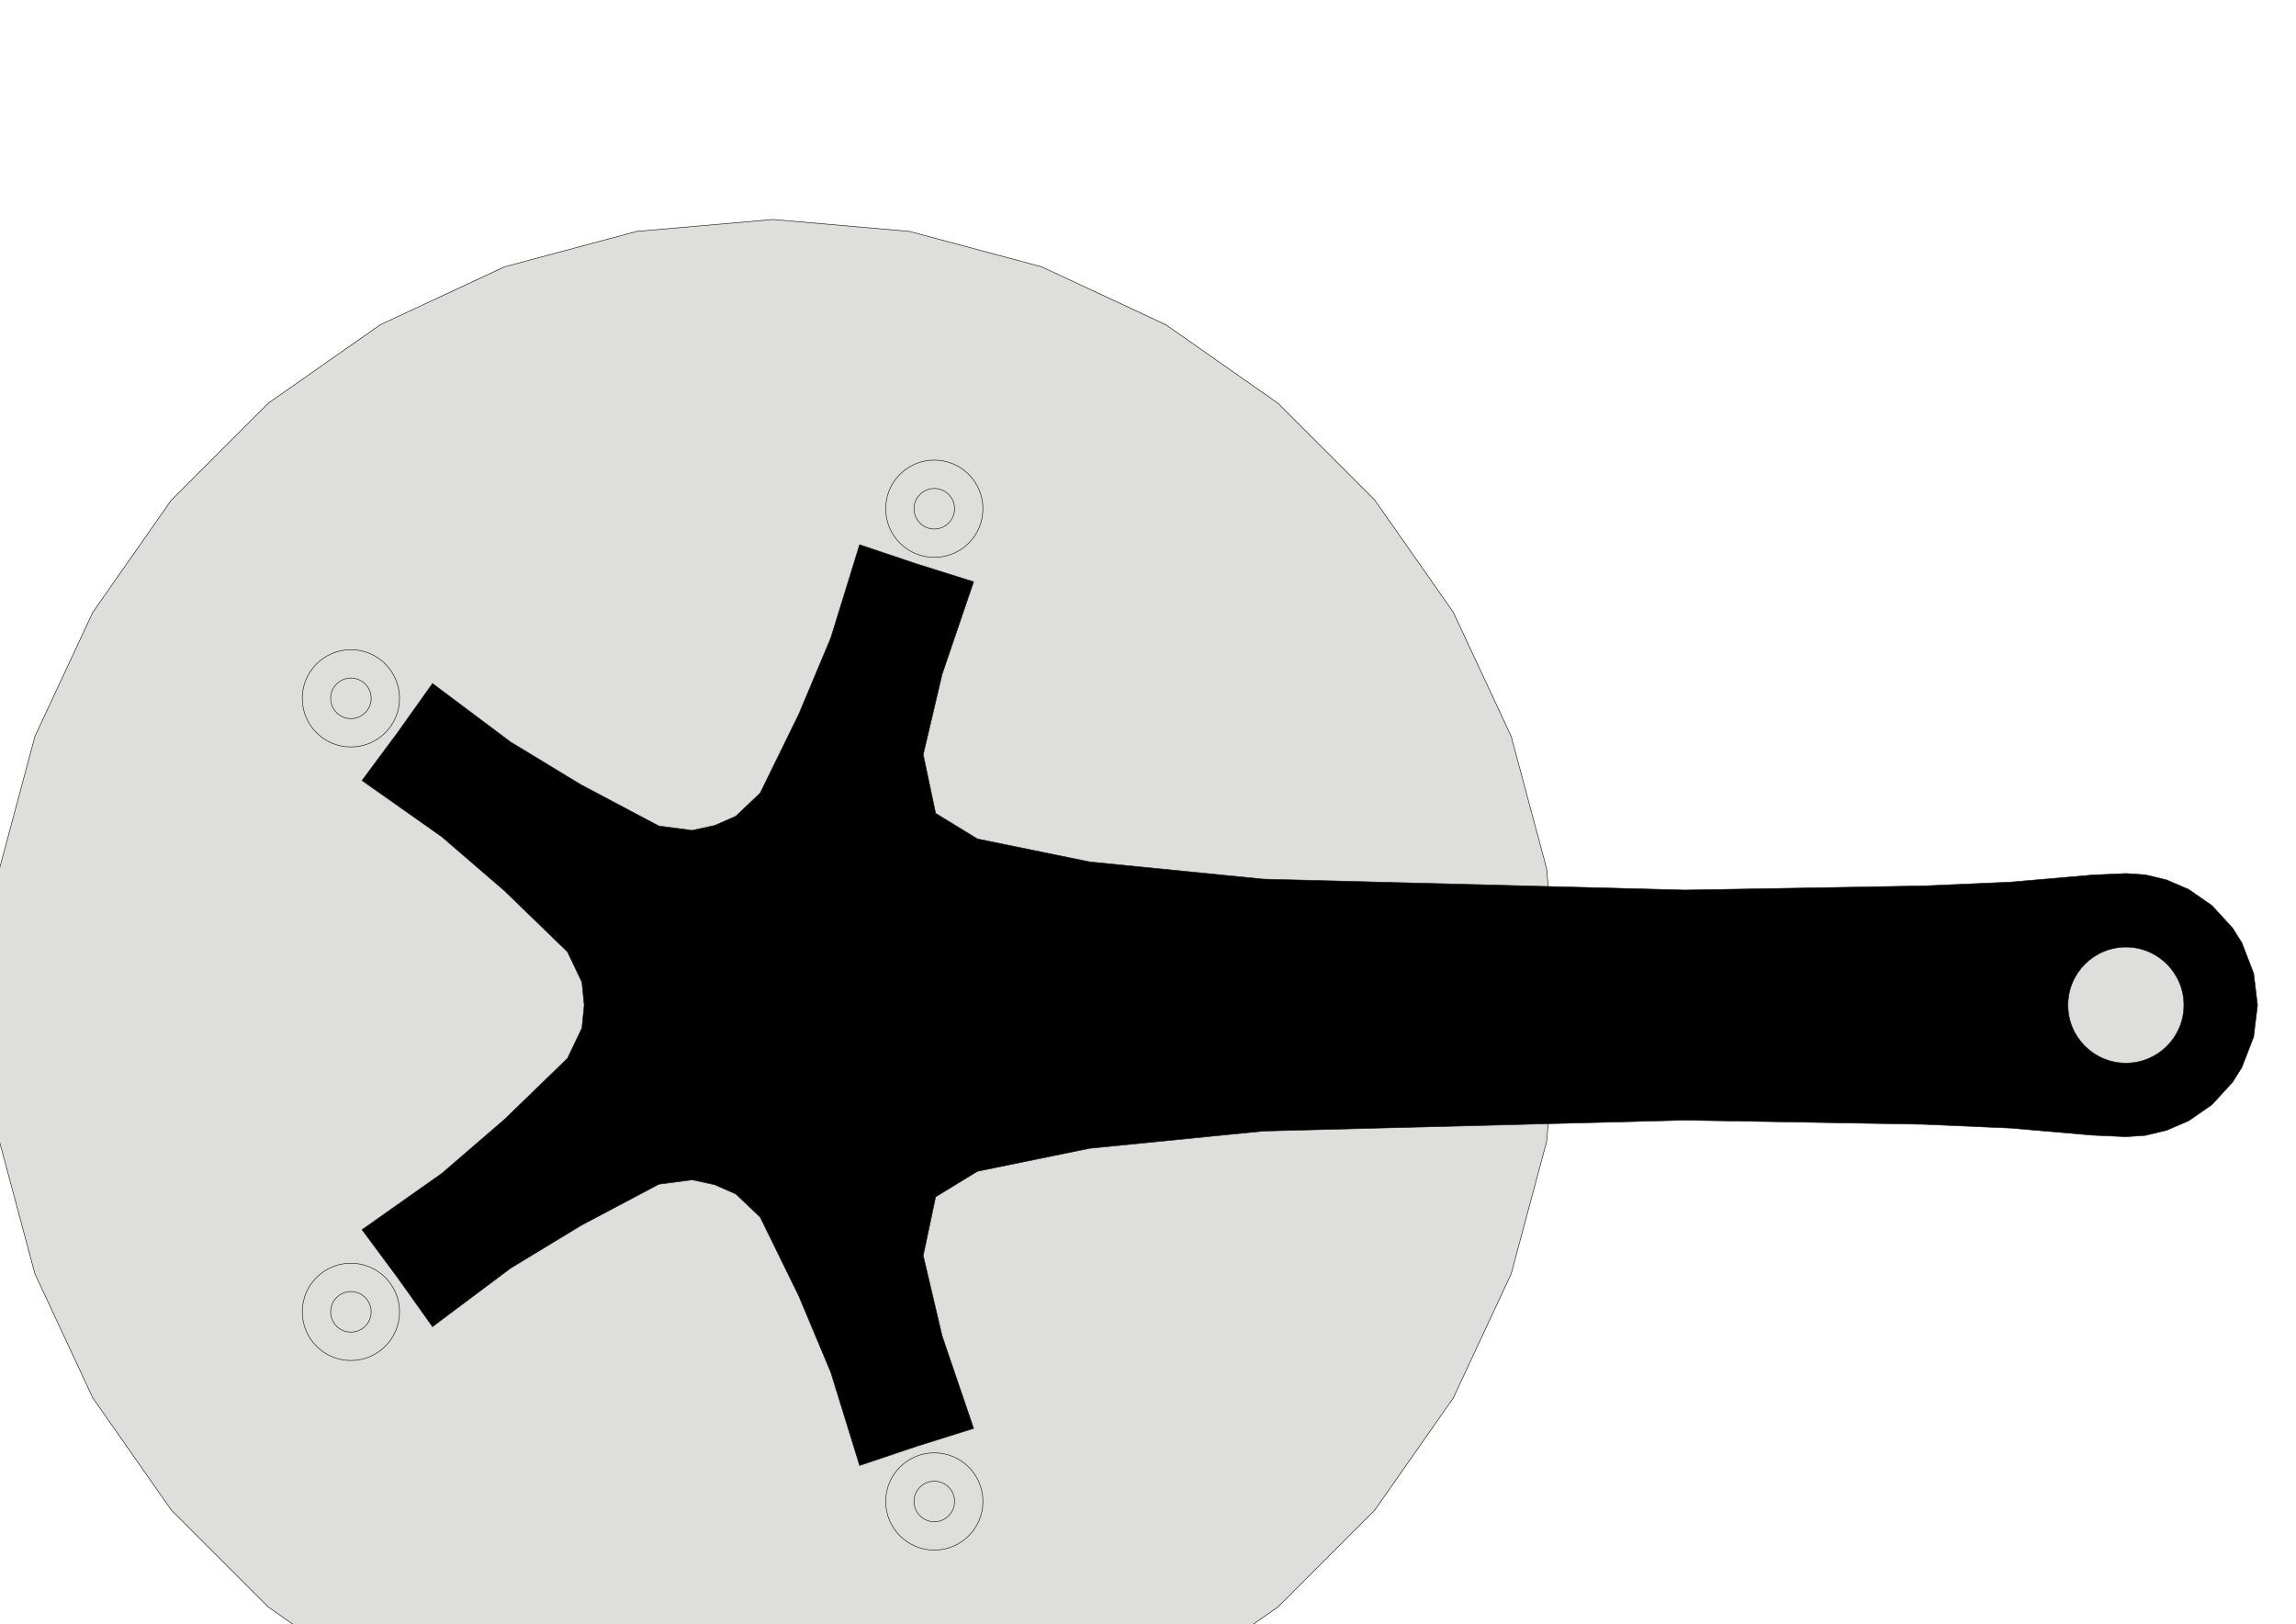
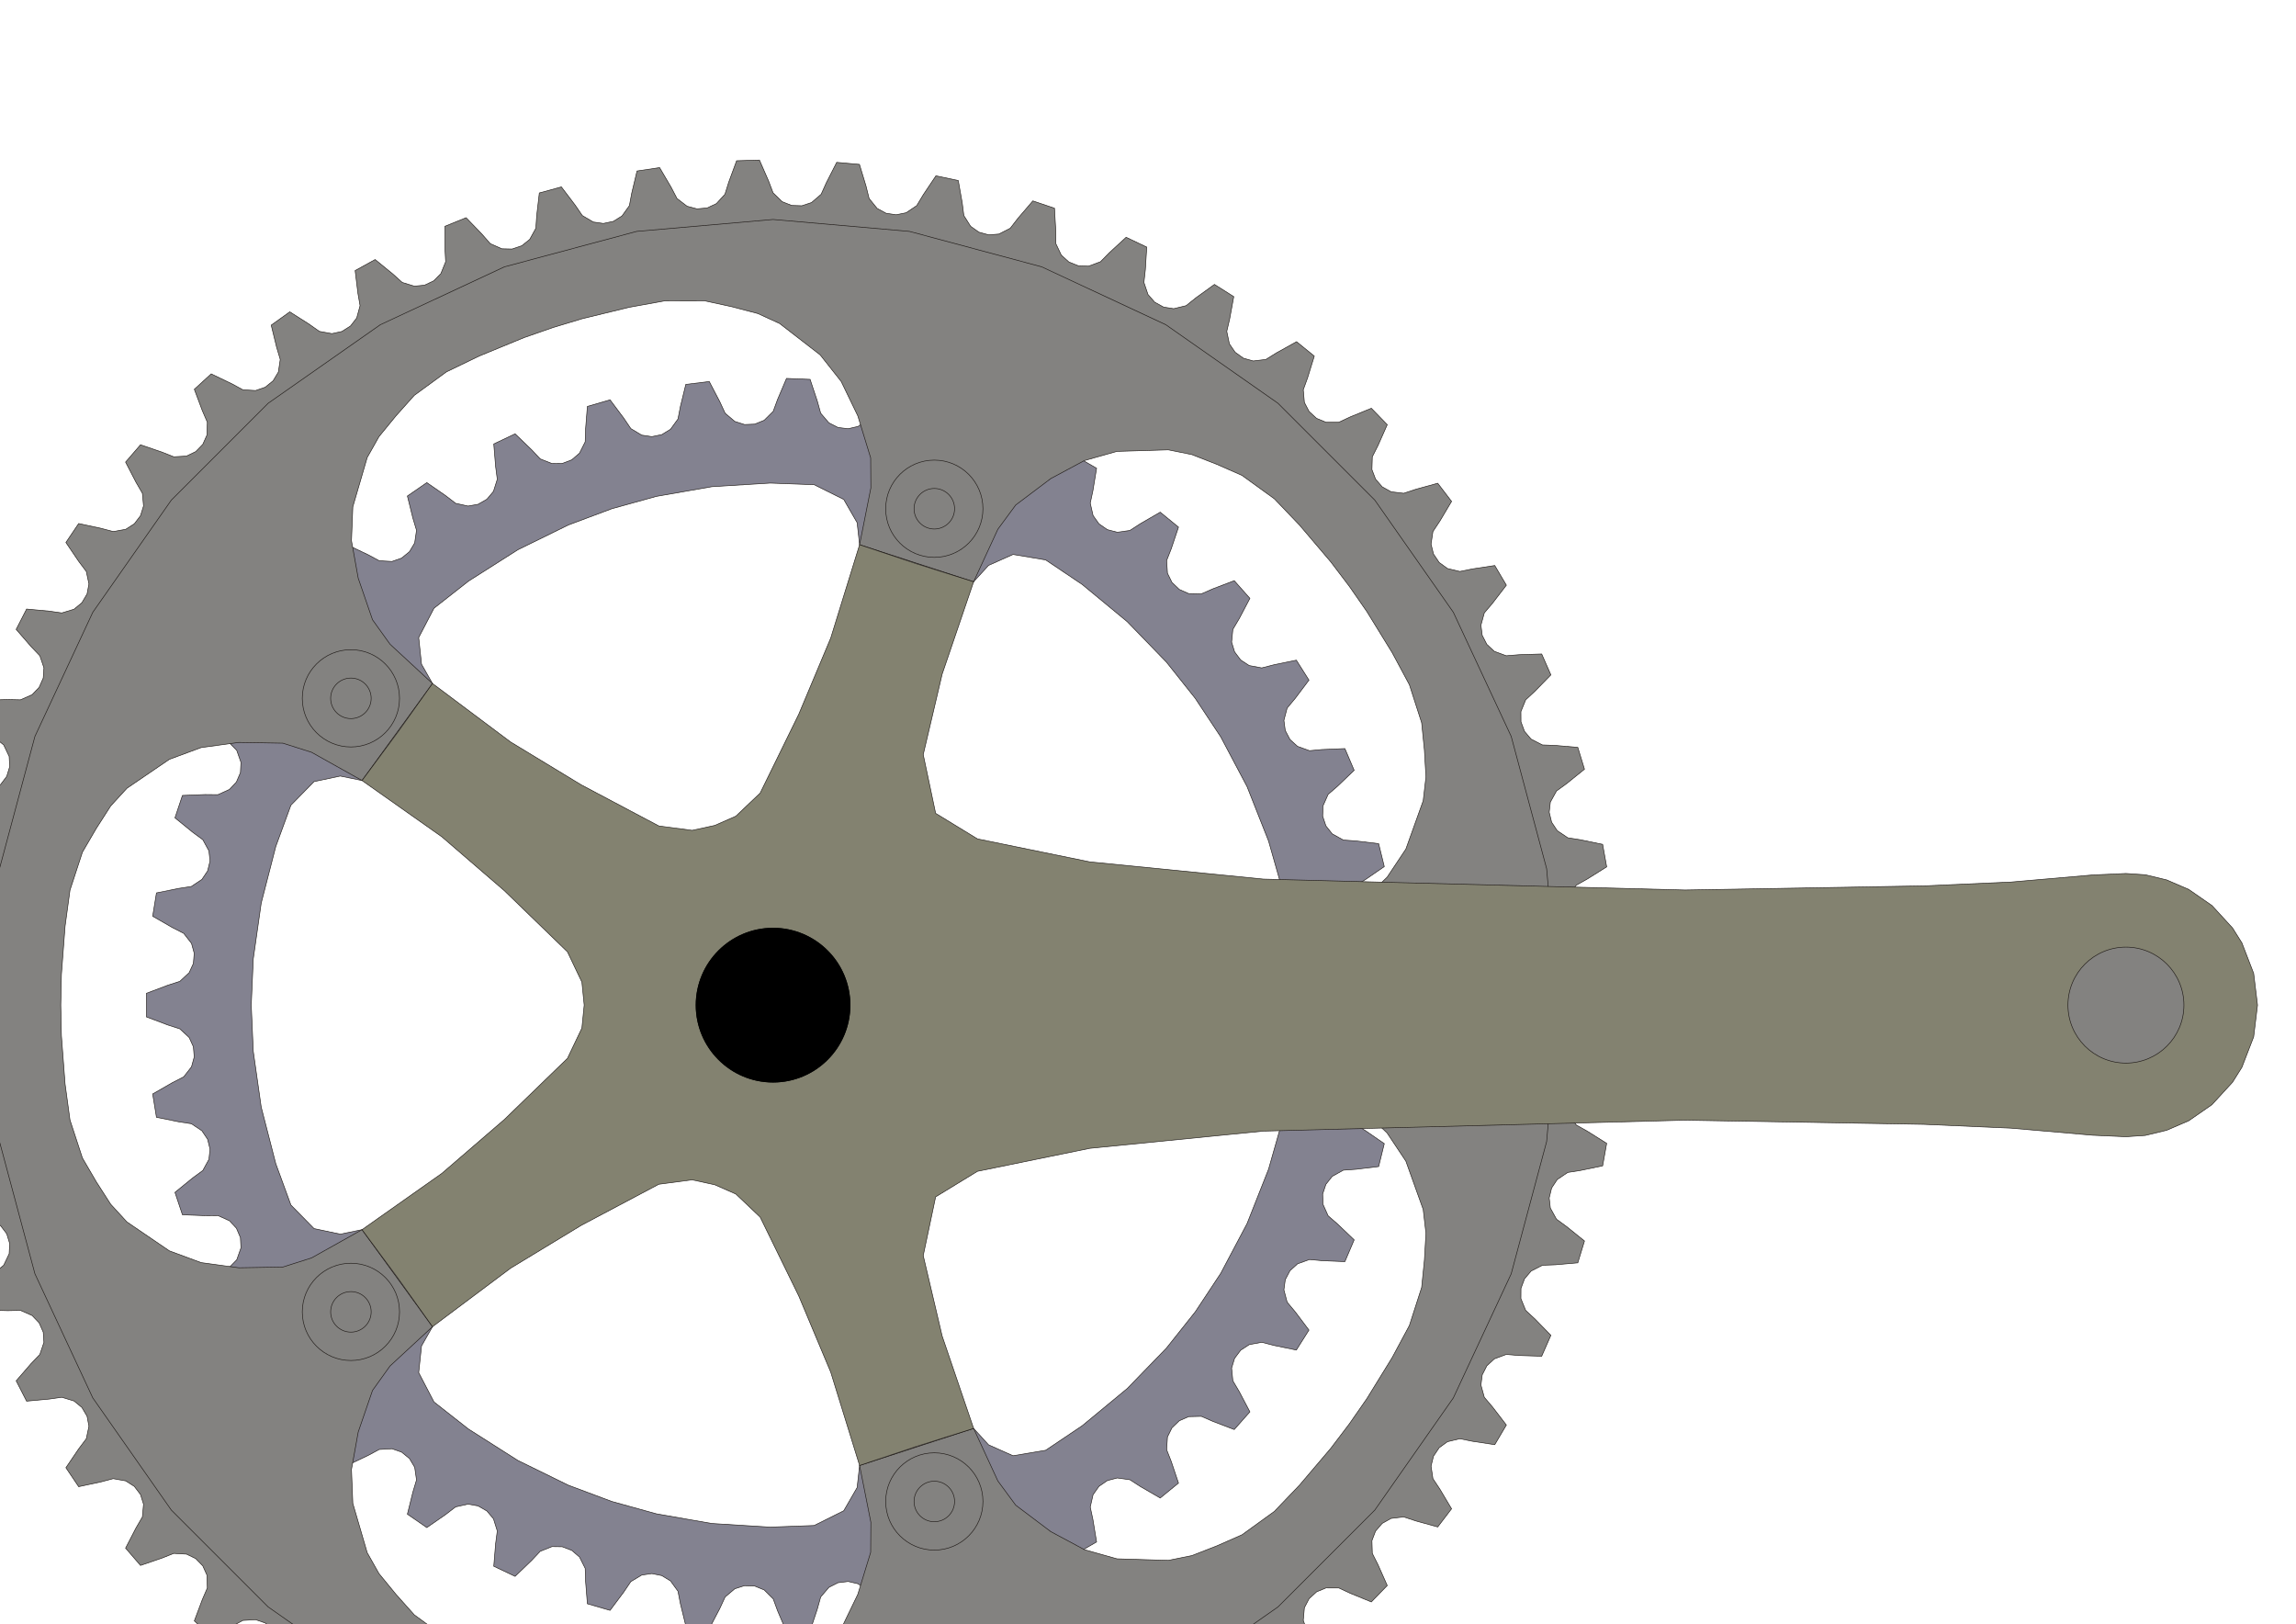
<svg xmlns="http://www.w3.org/2000/svg" xml:space="preserve" width="297mm" height="210mm" style="shape-rendering:geometricPrecision; text-rendering:geometricPrecision; image-rendering:optimizeQuality; fill-rule:evenodd; clip-rule:evenodd" viewBox="0 0 297 210">
  <defs>
    <style type="text/css">
   
    .str0 {stroke:#1F1A17;stroke-width:0.076}
-     .fil1 {fill:none}
-     .fil0 {fill:#838281}
-     .fil2 {fill:#DEDEDD}
+     .fil0 {fill:none}
+     .fil1 {fill:#838290}
+     .fil2 {fill:#838280}
+     .fil3 {fill:#838270}
   
  </style>
  </defs>
  <g id="Ebene_x0020_1">
-     <polygon class="fil0 str0" points="153.656,129.523 160.089,122.239 162.703,121.054 165.024,118.48 165.654,114.248 164.097,108.778 161.317,101.743 157.909,95.305 154.608,90.318 150.886,85.638 145.816,80.407 139.984,75.59 135.263,72.418 131.044,71.71 127.879,73.122 125.944,75.242 111.193,70.449 110.874,67.597 109.143,64.594 105.314,62.687 99.63,62.478 92.08,62.947 84.904,64.199 79.141,65.797 73.54,67.891 66.999,71.097 60.614,75.155 56.14,78.665 54.162,82.459 54.527,85.905 55.945,88.401 46.829,100.948 44.017,100.37 40.627,101.089 37.63,104.141 35.674,109.482 33.788,116.808 32.761,124.019 32.5,129.994 32.761,135.968 33.788,143.18 35.674,150.505 37.63,155.846 40.627,158.899 44.017,159.617 46.829,159.039 55.945,171.587 54.527,174.082 54.162,177.528 56.139,181.322 60.614,184.833 66.999,188.89 73.54,192.096 79.141,194.19 84.904,195.788 92.08,197.04 99.63,197.509 105.314,197.3 109.143,195.393 110.874,192.391 111.194,189.538 125.944,184.745 127.879,186.866 131.044,188.277 135.263,187.569 139.984,184.398 145.816,179.58 150.886,174.349 154.609,169.669 157.909,164.682 161.317,158.244 164.097,151.209 165.654,145.739 165.024,141.507 162.703,138.934 160.089,137.748 153.656,130.464 175.173,130.654 175.624,131.894 176.735,133.106 178.255,133.736 180.915,134.994 180.669,138.038 177.842,138.853 176.241,139.23 174.949,140.249 174.305,141.401 174.093,142.703 174.34,144 175.242,145.375 176.641,146.24 179.065,147.909 178.334,150.874 175.413,151.225 173.772,151.341 172.334,152.139 171.513,153.172 171.095,154.424 171.13,155.744 171.8,157.246 173.043,158.324 175.167,160.359 173.97,163.169 171.03,163.047 169.392,162.898 167.845,163.455 166.869,164.344 166.255,165.512 166.079,166.82 166.499,168.41 167.552,169.674 169.323,172.024 167.69,174.605 164.809,174.013 163.215,173.603 161.598,173.905 160.493,174.625 159.7,175.68 159.315,176.943 159.475,178.58 160.312,179.996 161.683,182.6 159.658,184.886 156.908,183.839 155.401,183.179 153.757,183.218 152.55,183.751 151.598,184.665 151.016,185.85 150.911,187.492 151.51,189.024 152.446,191.813 150.08,193.745 147.534,192.27 146.152,191.377 144.523,191.152 143.246,191.485 142.16,192.234 141.396,193.31 141.029,194.914 141.374,196.522 141.85,199.426 139.205,200.953 136.928,199.089 135.708,197.986 134.136,197.502 132.822,197.625 131.63,198.191 130.703,199.13 130.084,200.654 130.166,202.297 130.17,205.24 127.315,206.323 125.366,204.118 124.339,202.833 122.865,202.103 121.548,202.015 120.281,202.382 119.215,203.16 118.359,204.565 118.177,206.2 117.709,209.105 114.717,209.716 113.148,207.227 112.34,205.794 111.002,204.837 109.716,204.539 108.406,204.697 107.229,205.295 106.159,206.545 105.718,208.129 104.79,210.921 101.738,211.044 100.588,208.336 100.02,206.792 98.853,205.633 97.632,205.132 96.314,205.079 95.056,205.48 93.8,206.541 93.11,208.034 91.746,210.641 88.714,210.273 88.014,207.416 87.701,205.801 86.735,204.469 85.61,203.779 84.317,203.515 83.012,203.709 81.601,204.555 80.68,205.918 78.916,208.273 75.982,207.423 75.749,204.49 75.7,202.846 74.96,201.377 73.96,200.515 72.727,200.047 71.407,200.029 69.879,200.638 68.751,201.836 66.632,203.877 63.873,202.568 64.114,199.636 64.328,198.005 63.834,196.436 62.985,195.425 61.842,194.765 60.543,194.536 58.937,194.892 57.632,195.893 55.212,197.568 52.699,195.833 53.407,192.977 53.88,191.402 53.644,189.774 52.969,188.64 51.946,187.805 50.7,187.371 49.058,187.464 47.609,188.243 44.953,189.508 42.75,187.393 43.907,184.687 44.627,183.208 44.655,181.564 44.17,180.336 43.295,179.348 42.135,178.719 40.499,178.548 38.944,179.085 36.119,179.908 34.284,177.466 35.86,174.981 36.808,173.637 37.099,172.018 36.818,170.728 36.112,169.613 35.068,168.806 33.48,168.375 31.86,168.655 28.939,169.014 27.52,166.309 29.474,164.11 30.625,162.935 31.172,161.384 31.102,160.066 30.584,158.852 29.683,157.888 28.185,157.208 26.54,157.224 23.6,157.11 22.633,154.213 24.915,152.355 26.24,151.38 27.028,149.936 27.17,148.624 26.854,147.343 26.119,146.247 24.75,145.335 23.123,145.088 20.24,144.503 19.75,141.488 22.3,140.021 23.764,139.271 24.774,137.973 25.124,136.7 25.018,135.385 24.468,134.185 23.263,133.065 21.698,132.56 18.945,131.521 18.945,128.467 21.698,127.427 23.263,126.922 24.468,125.802 25.018,124.603 25.124,123.287 24.774,122.015 23.764,120.716 22.3,119.967 19.75,118.499 20.24,115.484 23.123,114.9 24.75,114.652 26.119,113.74 26.854,112.644 27.17,111.363 27.028,110.051 26.24,108.607 24.915,107.632 22.633,105.775 23.6,102.878 26.54,102.763 28.185,102.78 29.683,102.1 30.584,101.136 31.102,99.921 31.172,98.604 30.625,97.052 29.474,95.877 27.52,93.678 28.939,90.973 31.86,91.332 33.48,91.612 35.068,91.181 36.112,90.374 36.818,89.259 37.099,87.969 36.808,86.35 35.86,85.006 34.284,82.522 36.119,80.08 38.944,80.902 40.499,81.439 42.135,81.268 43.295,80.639 44.17,79.651 44.655,78.424 44.627,76.779 43.907,75.3 42.75,72.595 44.953,70.479 47.609,71.744 49.058,72.523 50.7,72.617 51.946,72.182 52.969,71.347 53.644,70.213 53.88,68.585 53.407,67.01 52.699,64.154 55.212,62.419 57.632,64.094 58.937,65.095 60.543,65.451 61.842,65.222 62.985,64.562 63.834,63.551 64.328,61.983 64.114,60.352 63.873,57.419 66.632,56.11 68.751,58.151 69.879,59.349 71.407,59.958 72.727,59.94 73.96,59.472 74.96,58.61 75.7,57.141 75.749,55.497 75.982,52.564 78.916,51.714 80.68,54.069 81.601,55.432 83.012,56.278 84.317,56.472 85.61,56.208 86.735,55.518 87.701,54.187 88.014,52.572 88.714,49.714 91.746,49.346 93.11,51.953 93.8,53.446 95.056,54.508 96.314,54.909 97.632,54.855 98.853,54.355 100.02,53.195 100.588,51.651 101.738,48.943 104.79,49.066 105.718,51.858 106.159,53.443 107.229,54.692 108.406,55.29 109.716,55.449 111.002,55.15 112.34,54.193 113.148,52.76 114.717,50.272 117.709,50.882 118.177,53.787 118.359,55.422 119.215,56.827 120.281,57.605 121.548,57.973 122.865,57.884 124.339,57.154 125.366,55.87 127.315,53.665 130.17,54.748 130.166,57.69 130.084,59.333 130.703,60.857 131.63,61.796 132.822,62.362 134.136,62.486 135.708,62.002 136.928,60.898 139.205,59.035 141.85,60.562 141.374,63.465 141.029,65.073 141.396,66.677 142.16,67.753 143.246,68.503 144.523,68.836 146.152,68.61 147.534,67.717 150.08,66.242 152.446,68.174 151.51,70.964 150.911,72.496 151.016,74.137 151.598,75.322 152.55,76.236 153.757,76.77 155.401,76.808 156.908,76.148 159.658,75.101 161.683,77.388 160.312,79.991 159.475,81.407 159.315,83.044 159.7,84.307 160.493,85.362 161.598,86.082 163.215,86.384 164.809,85.974 167.69,85.382 169.323,87.963 167.552,90.313 166.499,91.577 166.079,93.167 166.255,94.475 166.869,95.644 167.845,96.532 169.392,97.089 171.03,96.94 173.97,96.818 175.167,99.628 173.043,101.663 171.8,102.741 171.13,104.244 171.095,105.563 171.513,106.815 172.334,107.848 173.772,108.647 175.413,108.763 178.334,109.113 179.065,112.079 176.641,113.747 175.242,114.612 174.34,115.987 174.093,117.284 174.305,118.586 174.949,119.738 176.241,120.757 177.842,121.134 180.669,121.949 180.915,124.994 178.255,126.251 176.735,126.881 175.624,128.094 175.173,129.334 " />
-     <polygon class="fil1 str1" points="163.194,131.099 203.448,130.654 203.899,131.894 205.01,133.106 206.53,133.736 209.19,134.994 209.015,137.943 206.225,138.877 204.642,139.323 203.394,140.395 202.8,141.574 202.644,142.884 202.945,144.169 203.905,145.504 205.34,146.309 207.832,147.873 207.31,150.781 204.429,151.379 202.804,151.633 201.439,152.551 200.709,153.651 200.399,154.933 200.546,156.245 201.341,157.685 202.671,158.654 204.961,160.501 204.098,163.327 201.166,163.58 199.523,163.64 198.059,164.39 197.204,165.396 196.744,166.633 196.735,167.952 197.355,169.476 198.56,170.596 200.616,172.701 199.425,175.405 196.484,175.309 194.845,175.175 193.302,175.747 192.334,176.644 191.732,177.818 191.567,179.127 192.002,180.714 193.066,181.968 194.858,184.301 193.356,186.845 190.447,186.402 188.835,186.076 187.236,186.461 186.169,187.237 185.432,188.332 185.113,189.612 185.357,191.239 186.266,192.61 187.769,195.139 185.977,197.488 183.141,196.704 181.579,196.189 179.945,196.382 178.794,197.027 177.932,198.026 177.464,199.261 177.514,200.905 178.255,202.374 179.449,205.063 177.391,207.183 174.667,206.069 173.177,205.373 171.532,205.371 170.312,205.875 169.339,206.766 168.728,207.936 168.584,209.575 169.145,211.121 170.012,213.933 167.718,215.794 165.145,214.366 163.748,213.499 162.115,213.303 160.844,213.659 159.772,214.428 159.027,215.518 158.69,217.128 159.064,218.73 159.593,221.624 157.095,223.201 154.709,221.479 153.424,220.452 151.826,220.064 150.522,220.268 149.366,220.905 148.498,221.899 147.972,223.458 148.155,225.093 148.337,228.029 145.67,229.3 143.505,227.308 142.35,226.136 140.809,225.562 139.49,225.61 138.267,226.106 137.287,226.99 136.581,228.476 136.569,230.12 136.403,233.058 133.604,234.004 131.69,231.77 130.682,230.47 129.219,229.718 127.904,229.609 126.631,229.957 125.554,230.719 124.677,232.111 124.47,233.743 123.958,236.64 121.067,237.249 119.43,234.804 118.583,233.394 117.22,232.473 115.926,232.21 114.621,232.405 113.461,233.035 112.426,234.313 112.028,235.909 111.176,238.725 108.233,238.987 106.898,236.366 106.223,234.866 104.978,233.791 103.725,233.376 102.406,233.415 101.18,233.903 100,235.05 99.416,236.588 98.238,239.284 95.285,239.196 94.268,236.435 93.776,234.866 92.667,233.651 91.472,233.091 90.157,232.974 88.882,233.314 87.575,234.313 86.813,235.771 85.324,238.308 82.402,237.872 81.719,235.01 81.416,233.393 80.458,232.056 79.338,231.359 78.046,231.087 76.74,231.273 75.324,232.111 74.395,233.469 72.616,235.812 69.766,235.034 69.427,232.111 69.317,230.47 68.524,229.028 67.494,228.204 66.244,227.781 64.924,227.811 63.419,228.476 62.337,229.714 60.293,231.831 57.555,230.72 57.564,227.778 57.649,226.135 57.032,224.611 56.106,223.67 54.915,223.102 53.601,222.976 52.029,223.458 50.807,224.559 48.527,226.42 45.94,224.993 46.296,222.073 46.575,220.452 46.143,218.865 45.335,217.821 44.219,217.116 42.93,216.836 41.311,217.128 39.967,218.077 37.484,219.655 35.083,217.933 35.783,215.075 36.251,213.498 36.01,211.871 35.331,210.739 34.306,209.907 33.059,209.476 31.417,209.575 29.971,210.359 27.318,211.632 25.138,209.637 26.171,206.882 26.823,205.372 26.775,203.728 26.235,202.524 25.316,201.577 24.128,201.001 22.486,200.905 20.957,201.512 18.173,202.462 16.244,200.224 17.595,197.611 18.421,196.188 18.568,194.55 18.175,193.29 17.374,192.241 16.262,191.529 14.643,191.24 13.053,191.661 10.176,192.276 8.525,189.825 10.176,187.39 11.164,186.075 11.505,184.466 11.263,183.168 10.591,182.032 9.572,181.194 7.999,180.714 6.37,180.945 3.44,181.215 2.091,178.586 4.018,176.363 5.155,175.174 5.683,173.617 5.596,172.3 5.064,171.092 4.151,170.139 2.645,169.477 1.001,169.514 -1.94,169.435 -2.969,166.665 -0.792,164.685 0.477,163.64 1.186,162.155 1.255,160.837 0.87,159.575 0.076,158.521 -1.341,157.685 -2.978,157.527 -5.89,157.101 -6.584,154.229 -4.188,152.521 -2.804,151.633 -1.925,150.242 -1.7,148.942 -1.933,147.643 -2.597,146.502 -3.905,145.505 -5.512,145.154 -8.352,144.387 -8.702,141.453 -6.121,140.04 -4.641,139.322 -3.604,138.045 -3.227,136.781 -3.305,135.463 -3.829,134.252 -5.01,133.107 -6.565,132.569 -9.294,131.471 -9.294,128.516 -6.565,127.418 -5.01,126.88 -3.829,125.735 -3.305,124.524 -3.227,123.207 -3.604,121.942 -4.641,120.665 -6.121,119.947 -8.702,118.534 -8.352,115.6 -5.512,114.833 -3.905,114.482 -2.597,113.485 -1.933,112.344 -1.7,111.045 -1.925,109.745 -2.804,108.355 -4.188,107.466 -6.584,105.758 -5.89,102.886 -2.978,102.46 -1.341,102.302 0.076,101.466 0.87,100.412 1.255,99.15 1.186,97.832 0.477,96.347 -0.792,95.302 -2.969,93.322 -1.94,90.552 1.001,90.474 2.645,90.51 4.151,89.848 5.064,88.895 5.596,87.688 5.683,86.371 5.155,84.813 4.018,83.624 2.091,81.401 3.44,78.772 6.37,79.042 7.999,79.273 9.572,78.794 10.591,77.955 11.263,76.819 11.505,75.522 11.164,73.912 10.176,72.597 8.525,70.162 10.176,67.711 13.053,68.326 14.643,68.748 16.262,68.458 17.374,67.746 18.175,66.697 18.568,65.437 18.421,63.799 17.595,62.377 16.244,59.763 18.173,57.525 20.957,58.475 22.486,59.082 24.128,58.986 25.316,58.41 26.235,57.464 26.775,56.259 26.823,54.615 26.171,53.105 25.138,50.35 27.318,48.355 29.971,49.628 31.417,50.412 33.059,50.511 34.306,50.08 35.331,49.248 36.01,48.116 36.251,46.489 35.783,44.913 35.083,42.055 37.484,40.332 39.967,41.91 41.311,42.859 42.93,43.151 44.219,42.871 45.335,42.166 46.143,41.123 46.575,39.536 46.296,37.914 45.94,34.994 48.527,33.568 50.807,35.428 52.029,36.529 53.601,37.011 54.915,36.885 56.106,36.318 57.032,35.377 57.649,33.852 57.564,32.209 57.555,29.267 60.293,28.156 62.337,30.273 63.419,31.511 64.924,32.176 66.244,32.206 67.494,31.784 68.524,30.959 69.317,29.518 69.427,27.876 69.766,24.954 72.616,24.175 74.395,26.519 75.324,27.876 76.74,28.714 78.046,28.9 79.338,28.628 80.458,27.931 81.416,26.594 81.719,24.977 82.402,22.115 85.324,21.679 86.813,24.217 87.575,25.674 88.882,26.674 90.157,27.013 91.472,26.896 92.667,26.336 93.776,25.122 94.268,23.552 95.285,20.791 98.238,20.703 99.416,23.399 100,24.937 101.18,26.084 102.406,26.572 103.725,26.611 104.978,26.197 106.223,25.122 106.898,23.621 108.233,21 111.176,21.262 112.028,24.078 112.426,25.674 113.461,26.953 114.621,27.582 115.926,27.777 117.22,27.514 118.583,26.594 119.43,25.184 121.067,22.739 123.958,23.347 124.47,26.244 124.677,27.876 125.554,29.268 126.631,30.03 127.904,30.378 129.219,30.27 130.682,29.517 131.69,28.217 133.604,25.983 136.403,26.929 136.569,29.867 136.581,31.512 137.287,32.997 138.267,33.882 139.49,34.378 140.809,34.425 142.35,33.852 143.505,32.68 145.67,30.688 148.337,31.958 148.155,34.895 147.972,36.529 148.498,38.088 149.366,39.082 150.522,39.719 151.826,39.923 153.424,39.535 154.709,38.508 157.095,36.786 159.593,38.363 159.064,41.258 158.69,42.859 159.027,44.469 159.772,45.559 160.844,46.328 162.115,46.685 163.748,46.489 165.145,45.621 167.718,44.193 170.012,46.055 169.145,48.866 168.584,50.412 168.728,52.051 169.339,53.221 170.312,54.112 171.532,54.616 173.177,54.614 174.667,53.918 177.391,52.804 179.449,54.924 178.255,57.614 177.514,59.083 177.464,60.727 177.932,61.961 178.794,62.961 179.945,63.605 181.579,63.798 183.141,63.283 185.977,62.499 187.769,64.848 186.266,67.377 185.357,68.748 185.113,70.375 185.432,71.656 186.169,72.75 187.236,73.527 188.835,73.912 190.447,73.585 193.356,73.142 194.858,75.686 193.066,78.019 192.002,79.273 191.567,80.86 191.732,82.169 192.334,83.343 193.302,84.241 194.845,84.812 196.484,84.678 199.425,84.583 200.616,87.286 198.56,89.392 197.355,90.511 196.735,92.035 196.744,93.354 197.204,94.591 198.059,95.597 199.523,96.347 201.166,96.408 204.098,96.661 204.961,99.486 202.671,101.334 201.341,102.302 200.546,103.742 200.399,105.054 200.709,106.337 201.439,107.436 202.804,108.354 204.429,108.609 207.31,109.207 207.832,112.115 205.34,113.678 203.905,114.483 202.945,115.819 202.644,117.103 202.8,118.414 203.394,119.592 204.642,120.665 206.225,121.11 209.015,122.044 209.19,124.994 206.53,126.251 205.01,126.881 203.899,128.094 203.448,129.334 163.193,128.888 160.089,122.239 167.52,121.356 171.21,120.13 175.871,116.864 179.428,113.454 181.858,109.81 184.1,103.56 184.456,100.471 184.255,97.008 183.899,93.477 182.315,88.561 180.085,84.411 176.801,79.083 174.543,75.835 172.151,72.684 168.099,67.915 164.842,64.511 160.656,61.485 157.407,60.056 154.176,58.794 151.129,58.178 144.491,58.379 140.275,59.565 135.932,61.893 131.386,65.317 129.08,68.447 125.944,75.242 111.193,70.449 112.65,63.109 112.625,59.221 110.959,53.779 108.814,49.342 106.1,45.905 100.848,41.841 98.021,40.548 94.665,39.669 91.197,38.916 86.032,38.904 81.396,39.743 75.314,41.22 71.527,42.363 67.791,43.664 62.003,46.044 57.76,48.09 53.588,51.136 51.225,53.784 49.027,56.467 47.499,59.175 45.639,65.55 45.464,69.926 46.336,74.776 48.187,80.158 50.452,83.318 55.945,88.401 46.829,100.948 40.298,97.294 36.592,96.117 30.902,96.019 26.02,96.688 21.912,98.207 16.424,101.946 14.321,104.236 12.448,107.156 10.66,110.221 9.053,115.13 8.417,119.798 7.943,126.039 7.859,129.994 7.943,133.949 8.417,140.189 9.053,144.857 10.66,149.766 12.448,152.832 14.321,155.751 16.424,158.041 21.912,161.78 26.02,163.299 30.902,163.968 36.592,163.87 40.298,162.693 46.829,159.039 55.945,171.587 50.452,176.669 48.187,179.829 46.336,185.212 45.464,190.061 45.639,194.437 47.499,200.812 49.026,203.52 51.225,206.203 53.588,208.851 57.76,211.897 62.003,213.944 67.791,216.323 71.527,217.625 75.314,218.768 81.396,220.245 86.032,221.083 91.197,221.071 94.665,220.318 98.021,219.439 100.848,218.146 106.1,214.083 108.814,210.645 110.959,206.209 112.625,200.766 112.65,196.878 111.194,189.538 125.944,184.745 129.08,191.54 131.386,194.671 135.932,198.094 140.275,200.423 144.491,201.609 151.129,201.809 154.176,201.193 157.407,199.932 160.656,198.502 164.842,195.476 168.099,192.073 172.151,187.303 174.543,184.153 176.801,180.904 180.085,175.577 182.315,171.426 183.899,166.51 184.255,162.979 184.456,159.516 184.1,156.428 181.858,150.177 179.428,146.534 175.871,143.123 171.21,139.857 167.52,138.631 160.089,137.748 " />
-     <polyline class="fil2 str0" points="201.309,133.429 200.066,147.638 195.482,164.746 187.996,180.799 177.837,195.307 165.313,207.831 150.805,217.99 134.752,225.476 117.644,230.06 100,231.603 82.356,230.06 65.247,225.475 49.195,217.99 34.686,207.831 22.162,195.307 12.003,180.798 4.518,164.746 -0.066,147.638 -1.61,129.993 -0.066,112.349 4.518,95.241 12.004,79.189 22.163,64.68 34.687,52.156 49.195,41.997 65.248,34.512 82.356,29.928 100,28.384 117.644,29.928 134.753,34.512 150.805,41.997 165.314,52.156 177.838,64.68 187.997,79.189 195.482,95.241 200.066,112.35 201.291,126.348 " />
+     <polygon class="fil1 str0" points="153.656,129.523 160.089,122.239 162.703,121.054 165.024,118.48 165.654,114.248 164.097,108.778 161.317,101.743 157.909,95.305 154.608,90.318 150.886,85.638 145.816,80.407 139.984,75.59 135.263,72.418 131.044,71.71 127.879,73.122 125.944,75.242 111.193,70.449 110.874,67.597 109.143,64.594 105.314,62.687 99.63,62.478 92.08,62.947 84.904,64.199 79.141,65.797 73.54,67.891 66.999,71.097 60.614,75.155 56.14,78.665 54.162,82.459 54.527,85.905 55.945,88.401 46.829,100.948 44.017,100.37 40.627,101.089 37.63,104.141 35.674,109.482 33.788,116.808 32.761,124.019 32.5,129.994 32.761,135.968 33.788,143.18 35.674,150.505 37.63,155.846 40.627,158.899 44.017,159.617 46.829,159.039 55.945,171.587 54.527,174.082 54.162,177.528 56.139,181.322 60.614,184.833 66.999,188.89 73.54,192.096 79.141,194.19 84.904,195.788 92.08,197.04 99.63,197.509 105.314,197.3 109.143,195.393 110.874,192.391 111.194,189.538 125.944,184.745 127.879,186.866 131.044,188.277 135.263,187.569 139.984,184.398 145.816,179.58 150.886,174.349 154.609,169.669 157.909,164.682 161.317,158.244 164.097,151.209 165.654,145.739 165.024,141.507 162.703,138.934 160.089,137.748 153.656,130.464 175.173,130.654 175.624,131.894 176.735,133.106 178.255,133.736 180.915,134.994 180.669,138.038 177.842,138.853 176.241,139.23 174.949,140.249 174.305,141.401 174.093,142.703 174.34,144 175.242,145.375 176.641,146.24 179.065,147.909 178.334,150.874 175.413,151.225 173.772,151.341 172.334,152.139 171.513,153.172 171.095,154.424 171.13,155.744 171.8,157.246 173.043,158.324 175.167,160.359 173.97,163.169 171.03,163.047 169.392,162.898 167.845,163.455 166.869,164.344 166.255,165.512 166.079,166.82 166.499,168.41 167.552,169.674 169.323,172.024 167.69,174.605 164.809,174.013 163.215,173.603 161.598,173.905 160.493,174.625 159.7,175.68 159.315,176.943 159.475,178.58 160.312,179.996 161.683,182.6 159.658,184.886 156.908,183.839 155.401,183.179 153.757,183.218 152.55,183.751 151.598,184.665 151.016,185.85 150.911,187.492 151.51,189.024 152.446,191.813 150.08,193.745 147.534,192.27 146.152,191.377 144.523,191.152 143.246,191.485 142.16,192.234 141.396,193.31 141.029,194.914 141.374,196.522 141.85,199.426 139.205,200.953 136.928,199.089 135.708,197.986 134.136,197.502 132.822,197.625 131.63,198.191 130.703,199.13 130.084,200.654 130.166,202.297 130.17,205.24 127.315,206.323 125.366,204.118 124.339,202.833 122.865,202.103 121.548,202.015 120.281,202.382 119.215,203.16 118.359,204.565 118.177,206.2 117.709,209.105 114.717,209.716 113.148,207.227 112.34,205.794 111.002,204.837 109.716,204.539 108.406,204.697 107.229,205.295 106.159,206.545 105.718,208.129 104.79,210.921 101.738,211.044 100.588,208.336 100.02,206.792 98.853,205.633 97.632,205.132 96.314,205.079 95.056,205.48 93.8,206.541 93.11,208.034 91.746,210.641 88.714,210.273 88.014,207.416 87.701,205.801 86.735,204.469 85.61,203.779 84.317,203.515 83.012,203.709 81.601,204.555 80.68,205.918 78.916,208.273 75.982,207.423 75.749,204.49 75.7,202.846 74.96,201.377 73.96,200.515 72.727,200.047 71.407,200.029 69.879,200.638 68.751,201.836 66.632,203.877 63.873,202.568 64.114,199.636 64.328,198.005 63.834,196.436 62.985,195.425 61.842,194.765 60.543,194.536 58.937,194.892 57.632,195.893 55.212,197.568 52.699,195.833 53.407,192.977 53.88,191.402 53.644,189.774 52.969,188.64 51.946,187.805 50.7,187.371 49.058,187.464 47.609,188.243 44.953,189.508 42.75,187.393 43.907,184.687 44.627,183.208 44.655,181.564 44.17,180.336 43.295,179.348 42.135,178.719 40.499,178.548 38.944,179.085 36.119,179.908 34.284,177.466 35.86,174.981 36.808,173.637 37.099,172.018 36.818,170.728 36.112,169.613 35.068,168.806 33.48,168.375 31.86,168.655 28.939,169.014 27.52,166.309 29.474,164.11 30.625,162.935 31.172,161.384 31.102,160.066 30.584,158.852 29.683,157.888 28.185,157.208 26.54,157.224 23.6,157.11 22.633,154.213 24.915,152.355 26.24,151.38 27.028,149.936 27.17,148.624 26.854,147.343 26.119,146.247 24.75,145.335 23.123,145.088 20.24,144.503 19.75,141.488 22.3,140.021 23.764,139.271 24.774,137.973 25.124,136.7 25.018,135.385 24.468,134.185 23.263,133.065 21.698,132.56 18.945,131.521 18.945,128.467 21.698,127.427 23.263,126.922 24.468,125.802 25.018,124.603 25.124,123.287 24.774,122.015 23.764,120.716 22.3,119.967 19.75,118.499 20.24,115.484 23.123,114.9 24.75,114.652 26.119,113.74 26.854,112.644 27.17,111.363 27.028,110.051 26.24,108.607 24.915,107.632 22.633,105.775 23.6,102.878 26.54,102.763 28.185,102.78 29.683,102.1 30.584,101.136 31.102,99.921 31.172,98.604 30.625,97.052 29.474,95.877 27.52,93.678 28.939,90.973 31.86,91.332 33.48,91.612 35.068,91.181 36.112,90.374 36.818,89.259 37.099,87.969 36.808,86.35 35.86,85.006 34.284,82.522 36.119,80.08 38.944,80.902 40.499,81.439 42.135,81.268 43.295,80.639 44.17,79.651 44.655,78.424 44.627,76.779 43.907,75.3 42.75,72.595 44.953,70.479 47.609,71.744 49.058,72.523 50.7,72.617 51.946,72.182 52.969,71.347 53.644,70.213 53.88,68.585 53.407,67.01 52.699,64.154 55.212,62.419 57.632,64.094 58.937,65.095 60.543,65.451 61.842,65.222 62.985,64.562 63.834,63.551 64.328,61.983 64.114,60.352 63.873,57.419 66.632,56.11 68.751,58.151 69.879,59.349 71.407,59.958 72.727,59.94 73.96,59.472 74.96,58.61 75.7,57.141 75.749,55.497 75.982,52.564 78.916,51.714 80.68,54.069 81.601,55.432 83.012,56.278 84.317,56.472 85.61,56.208 86.735,55.518 87.701,54.187 88.014,52.572 88.714,49.714 91.746,49.346 93.11,51.953 93.8,53.446 95.056,54.508 96.314,54.909 97.632,54.855 98.853,54.355 100.02,53.195 100.588,51.651 101.738,48.943 104.79,49.066 105.718,51.858 106.159,53.443 107.229,54.692 108.406,55.29 109.716,55.449 111.002,55.15 112.34,54.193 113.148,52.76 114.717,50.272 117.709,50.882 118.177,53.787 118.359,55.422 119.215,56.827 120.281,57.605 121.548,57.973 122.865,57.884 124.339,57.154 125.366,55.87 127.315,53.665 130.17,54.748 130.166,57.69 130.084,59.333 130.703,60.857 131.63,61.796 132.822,62.362 134.136,62.486 135.708,62.002 136.928,60.898 139.205,59.035 141.85,60.562 141.374,63.465 141.029,65.073 141.396,66.677 142.16,67.753 143.246,68.503 144.523,68.836 146.152,68.61 147.534,67.717 150.08,66.242 152.446,68.174 151.51,70.964 150.911,72.496 151.016,74.137 151.598,75.322 152.55,76.236 153.757,76.77 155.401,76.808 156.908,76.148 159.658,75.101 161.683,77.388 160.312,79.991 159.475,81.407 159.315,83.044 159.7,84.307 160.493,85.362 161.598,86.082 163.215,86.384 164.809,85.974 167.69,85.382 169.323,87.963 167.552,90.313 166.499,91.577 166.079,93.167 166.255,94.475 166.869,95.644 167.845,96.532 169.392,97.089 171.03,96.94 173.97,96.818 175.167,99.628 173.043,101.663 171.8,102.741 171.13,104.244 171.095,105.563 171.513,106.815 172.334,107.848 173.772,108.647 175.413,108.763 178.334,109.113 179.065,112.079 176.641,113.747 175.242,114.612 174.34,115.987 174.093,117.284 174.305,118.586 174.949,119.738 176.241,120.757 177.842,121.134 180.669,121.949 180.915,124.994 178.255,126.251 176.735,126.881 175.624,128.094 175.173,129.334 " />
+     <polygon class="fil2 str0" points="163.194,131.099 203.448,130.654 203.899,131.894 205.01,133.106 206.53,133.736 209.19,134.994 209.015,137.943 206.225,138.877 204.642,139.323 203.394,140.395 202.8,141.574 202.644,142.884 202.945,144.169 203.905,145.504 205.34,146.309 207.832,147.873 207.31,150.781 204.429,151.379 202.804,151.633 201.439,152.551 200.709,153.651 200.399,154.933 200.546,156.245 201.341,157.685 202.671,158.654 204.961,160.501 204.098,163.327 201.166,163.58 199.523,163.64 198.059,164.39 197.204,165.396 196.744,166.633 196.735,167.952 197.355,169.476 198.56,170.596 200.616,172.701 199.425,175.405 196.484,175.309 194.845,175.175 193.302,175.747 192.334,176.644 191.732,177.818 191.567,179.127 192.002,180.714 193.066,181.968 194.858,184.301 193.356,186.845 190.447,186.402 188.835,186.076 187.236,186.461 186.169,187.237 185.432,188.332 185.113,189.612 185.357,191.239 186.266,192.61 187.769,195.139 185.977,197.488 183.141,196.704 181.579,196.189 179.945,196.382 178.794,197.027 177.932,198.026 177.464,199.261 177.514,200.905 178.255,202.374 179.449,205.063 177.391,207.183 174.667,206.069 173.177,205.373 171.532,205.371 170.312,205.875 169.339,206.766 168.728,207.936 168.584,209.575 169.145,211.121 170.012,213.933 167.718,215.794 165.145,214.366 163.748,213.499 162.115,213.303 160.844,213.659 159.772,214.428 159.027,215.518 158.69,217.128 159.064,218.73 159.593,221.624 157.095,223.201 154.709,221.479 153.424,220.452 151.826,220.064 150.522,220.268 149.366,220.905 148.498,221.899 147.972,223.458 148.155,225.093 148.337,228.029 145.67,229.3 143.505,227.308 142.35,226.136 140.809,225.562 139.49,225.61 138.267,226.106 137.287,226.99 136.581,228.476 136.569,230.12 136.403,233.058 133.604,234.004 131.69,231.77 130.682,230.47 129.219,229.718 127.904,229.609 126.631,229.957 125.554,230.719 124.677,232.111 124.47,233.743 123.958,236.64 121.067,237.249 119.43,234.804 118.583,233.394 117.22,232.473 115.926,232.21 114.621,232.405 113.461,233.035 112.426,234.313 112.028,235.909 111.176,238.725 108.233,238.987 106.898,236.366 106.223,234.866 104.978,233.791 103.725,233.376 102.406,233.415 101.18,233.903 100,235.05 99.416,236.588 98.238,239.284 95.285,239.196 94.268,236.435 93.776,234.866 92.667,233.651 91.472,233.091 90.157,232.974 88.882,233.314 87.575,234.313 86.813,235.771 85.324,238.308 82.402,237.872 81.719,235.01 81.416,233.393 80.458,232.056 79.338,231.359 78.046,231.087 76.74,231.273 75.324,232.111 74.395,233.469 72.616,235.812 69.766,235.034 69.427,232.111 69.317,230.47 68.524,229.028 67.494,228.204 66.244,227.781 64.924,227.811 63.419,228.476 62.337,229.714 60.293,231.831 57.555,230.72 57.564,227.778 57.649,226.135 57.032,224.611 56.106,223.67 54.915,223.102 53.601,222.976 52.029,223.458 50.807,224.559 48.527,226.42 45.94,224.993 46.296,222.073 46.575,220.452 46.143,218.865 45.335,217.821 44.219,217.116 42.93,216.836 41.311,217.128 39.967,218.077 37.484,219.655 35.083,217.933 35.783,215.075 36.251,213.498 36.01,211.871 35.331,210.739 34.306,209.907 33.059,209.476 31.417,209.575 29.971,210.359 27.318,211.632 25.138,209.637 26.171,206.882 26.823,205.372 26.775,203.728 26.235,202.524 25.316,201.577 24.128,201.001 22.486,200.905 20.957,201.512 18.173,202.462 16.244,200.224 17.595,197.611 18.421,196.188 18.568,194.55 18.175,193.29 17.374,192.241 16.262,191.529 14.643,191.24 13.053,191.661 10.176,192.276 8.525,189.825 10.176,187.39 11.164,186.075 11.505,184.466 11.263,183.168 10.591,182.032 9.572,181.194 7.999,180.714 6.37,180.945 3.44,181.215 2.091,178.586 4.018,176.363 5.155,175.174 5.683,173.617 5.596,172.3 5.064,171.092 4.151,170.139 2.645,169.477 1.001,169.514 -1.94,169.435 -2.969,166.665 -0.792,164.685 0.477,163.64 1.186,162.155 1.255,160.837 0.87,159.575 0.076,158.521 -1.341,157.685 -2.978,157.527 -5.89,157.101 -6.584,154.229 -4.188,152.521 -2.804,151.633 -1.925,150.242 -1.7,148.942 -1.933,147.643 -2.597,146.502 -3.905,145.505 -5.512,145.154 -8.352,144.387 -8.702,141.453 -6.121,140.04 -4.641,139.322 -3.604,138.045 -3.227,136.781 -3.305,135.463 -3.829,134.252 -5.01,133.107 -6.565,132.569 -9.294,131.471 -9.294,128.516 -6.565,127.418 -5.01,126.88 -3.829,125.735 -3.305,124.524 -3.227,123.207 -3.604,121.942 -4.641,120.665 -6.121,119.947 -8.702,118.534 -8.352,115.6 -5.512,114.833 -3.905,114.482 -2.597,113.485 -1.933,112.344 -1.7,111.045 -1.925,109.745 -2.804,108.355 -4.188,107.466 -6.584,105.758 -5.89,102.886 -2.978,102.46 -1.341,102.302 0.076,101.466 0.87,100.412 1.255,99.15 1.186,97.832 0.477,96.347 -0.792,95.302 -2.969,93.322 -1.94,90.552 1.001,90.474 2.645,90.51 4.151,89.848 5.064,88.895 5.596,87.688 5.683,86.371 5.155,84.813 4.018,83.624 2.091,81.401 3.44,78.772 6.37,79.042 7.999,79.273 9.572,78.794 10.591,77.955 11.263,76.819 11.505,75.522 11.164,73.912 10.176,72.597 8.525,70.162 10.176,67.711 13.053,68.326 14.643,68.748 16.262,68.458 17.374,67.746 18.175,66.697 18.568,65.437 18.421,63.799 17.595,62.377 16.244,59.763 18.173,57.525 20.957,58.475 22.486,59.082 24.128,58.986 25.316,58.41 26.235,57.464 26.775,56.259 26.823,54.615 26.171,53.105 25.138,50.35 27.318,48.355 29.971,49.628 31.417,50.412 33.059,50.511 34.306,50.08 35.331,49.248 36.01,48.116 36.251,46.489 35.783,44.913 35.083,42.055 37.484,40.332 39.967,41.91 41.311,42.859 42.93,43.151 44.219,42.871 45.335,42.166 46.143,41.123 46.575,39.536 46.296,37.914 45.94,34.994 48.527,33.568 50.807,35.428 52.029,36.529 53.601,37.011 54.915,36.885 56.106,36.318 57.032,35.377 57.649,33.852 57.564,32.209 57.555,29.267 60.293,28.156 62.337,30.273 63.419,31.511 64.924,32.176 66.244,32.206 67.494,31.784 68.524,30.959 69.317,29.518 69.427,27.876 69.766,24.954 72.616,24.175 74.395,26.519 75.324,27.876 76.74,28.714 78.046,28.9 79.338,28.628 80.458,27.931 81.416,26.594 81.719,24.977 82.402,22.115 85.324,21.679 86.813,24.217 87.575,25.674 88.882,26.674 90.157,27.013 91.472,26.896 92.667,26.336 93.776,25.122 94.268,23.552 95.285,20.791 98.238,20.703 99.416,23.399 100,24.937 101.18,26.084 102.406,26.572 103.725,26.611 104.978,26.197 106.223,25.122 106.898,23.621 108.233,21 111.176,21.262 112.028,24.078 112.426,25.674 113.461,26.953 114.621,27.582 115.926,27.777 117.22,27.514 118.583,26.594 119.43,25.184 121.067,22.739 123.958,23.347 124.47,26.244 124.677,27.876 125.554,29.268 126.631,30.03 127.904,30.378 129.219,30.27 130.682,29.517 131.69,28.217 133.604,25.983 136.403,26.929 136.569,29.867 136.581,31.512 137.287,32.997 138.267,33.882 139.49,34.378 140.809,34.425 142.35,33.852 143.505,32.68 145.67,30.688 148.337,31.958 148.155,34.895 147.972,36.529 148.498,38.088 149.366,39.082 150.522,39.719 151.826,39.923 153.424,39.535 154.709,38.508 157.095,36.786 159.593,38.363 159.064,41.258 158.69,42.859 159.027,44.469 159.772,45.559 160.844,46.328 162.115,46.685 163.748,46.489 165.145,45.621 167.718,44.193 170.012,46.055 169.145,48.866 168.584,50.412 168.728,52.051 169.339,53.221 170.312,54.112 171.532,54.616 173.177,54.614 174.667,53.918 177.391,52.804 179.449,54.924 178.255,57.614 177.514,59.083 177.464,60.727 177.932,61.961 178.794,62.961 179.945,63.605 181.579,63.798 183.141,63.283 185.977,62.499 187.769,64.848 186.266,67.377 185.357,68.748 185.113,70.375 185.432,71.656 186.169,72.75 187.236,73.527 188.835,73.912 190.447,73.585 193.356,73.142 194.858,75.686 193.066,78.019 192.002,79.273 191.567,80.86 191.732,82.169 192.334,83.343 193.302,84.241 194.845,84.812 196.484,84.678 199.425,84.583 200.616,87.286 198.56,89.392 197.355,90.511 196.735,92.035 196.744,93.354 197.204,94.591 198.059,95.597 199.523,96.347 201.166,96.408 204.098,96.661 204.961,99.486 202.671,101.334 201.341,102.302 200.546,103.742 200.399,105.054 200.709,106.337 201.439,107.436 202.804,108.354 204.429,108.609 207.31,109.207 207.832,112.115 205.34,113.678 203.905,114.483 202.945,115.819 202.644,117.103 202.8,118.414 203.394,119.592 204.642,120.665 206.225,121.11 209.015,122.044 209.19,124.994 206.53,126.251 205.01,126.881 203.899,128.094 203.448,129.334 163.193,128.888 160.089,122.239 167.52,121.356 171.21,120.13 175.871,116.864 179.428,113.454 181.858,109.81 184.1,103.56 184.456,100.471 184.255,97.008 183.899,93.477 182.315,88.561 180.085,84.411 176.801,79.083 174.543,75.835 172.151,72.684 168.099,67.915 164.842,64.511 160.656,61.485 157.407,60.056 154.176,58.794 151.129,58.178 144.491,58.379 140.275,59.565 135.932,61.893 131.386,65.317 129.08,68.447 125.944,75.242 111.193,70.449 112.65,63.109 112.625,59.221 110.959,53.779 108.814,49.342 106.1,45.905 100.848,41.841 98.021,40.548 94.665,39.669 91.197,38.916 86.032,38.904 81.396,39.743 75.314,41.22 71.527,42.363 67.791,43.664 62.003,46.044 57.76,48.09 53.588,51.136 51.225,53.784 49.027,56.467 47.499,59.175 45.639,65.55 45.464,69.926 46.336,74.776 48.187,80.158 50.452,83.318 55.945,88.401 46.829,100.948 40.298,97.294 36.592,96.117 30.902,96.019 26.02,96.688 21.912,98.207 16.424,101.946 14.321,104.236 12.448,107.156 10.66,110.221 9.053,115.13 8.417,119.798 7.943,126.039 7.859,129.994 7.943,133.949 8.417,140.189 9.053,144.857 10.66,149.766 12.448,152.832 14.321,155.751 16.424,158.041 21.912,161.78 26.02,163.299 30.902,163.968 36.592,163.87 40.298,162.693 46.829,159.039 55.945,171.587 50.452,176.669 48.187,179.829 46.336,185.212 45.464,190.061 45.639,194.437 47.499,200.812 49.026,203.52 51.225,206.203 53.588,208.851 57.76,211.897 62.003,213.944 67.791,216.323 71.527,217.625 75.314,218.768 81.396,220.245 86.032,221.083 91.197,221.071 94.665,220.318 98.021,219.439 100.848,218.146 106.1,214.083 108.814,210.645 110.959,206.209 112.625,200.766 112.65,196.878 111.194,189.538 125.944,184.745 129.08,191.54 131.386,194.671 135.932,198.094 140.275,200.423 144.491,201.609 151.129,201.809 154.176,201.193 157.407,199.932 160.656,198.502 164.842,195.476 168.099,192.073 172.151,187.303 174.543,184.153 176.801,180.904 180.085,175.577 182.315,171.426 183.899,166.51 184.255,162.979 184.456,159.516 184.1,156.428 181.858,150.177 179.428,146.534 175.871,143.123 171.21,139.857 167.52,138.631 160.089,137.748 " />
+     <polyline class="fil0 str0" points="201.309,133.429 200.066,147.638 195.482,164.746 187.996,180.799 177.837,195.307 165.313,207.831 150.805,217.99 134.752,225.476 117.644,230.06 100,231.603 82.356,230.06 65.247,225.475 49.195,217.99 34.686,207.831 22.162,195.307 12.003,180.798 4.518,164.746 -0.066,147.638 -1.61,129.993 -0.066,112.349 4.518,95.241 12.004,79.189 22.163,64.68 34.687,52.156 49.195,41.997 65.248,34.512 82.356,29.928 100,28.384 117.644,29.928 134.753,34.512 150.805,41.997 165.314,52.156 177.838,64.68 187.997,79.189 195.482,95.241 200.066,112.35 201.291,126.348  " />
    <polygon class="fil3 str0" points="118.545,187.068 111.194,189.538 107.462,177.472 103.329,167.621 98.333,157.418 95.184,154.428 92.451,153.228 89.534,152.593 85.23,153.161 75.19,158.478 66.056,164.018 55.945,171.587 51.449,165.268 46.829,159.039 57.151,151.762 65.243,144.787 73.403,136.882 75.273,132.964 75.57,129.994 75.273,127.023 73.403,123.105 65.243,115.2 57.151,108.225 46.829,100.948 51.449,94.719 55.945,88.4 66.056,95.969 75.19,101.509 85.229,106.826 89.534,107.394 92.451,106.759 95.184,105.559 98.332,102.569 103.329,92.365 107.462,82.515 111.193,70.449 118.545,72.918 125.944,75.242 121.87,87.196 119.424,97.595 119.424,97.595 121.028,105.19 126.443,108.498 140.961,111.468 163.418,113.697 217.969,115.109 248.855,114.573 260.104,114.082 270.668,113.165 275,112.972 277.512,113.139 280.272,113.804 283.129,115.036 286.135,117.12 288.798,120.025 290.001,121.944 291.524,125.891 292.022,129.994 291.524,134.097 290.001,138.043 288.798,139.962 286.135,142.867 283.129,144.952 280.272,146.183 277.512,146.848 275,147.015 270.668,146.822 260.104,145.906 248.855,145.414 217.969,144.878 163.418,146.29 140.961,148.519 126.443,151.489 121.028,154.797 119.424,162.392 121.87,172.79 125.944,184.745 " />
    <circle class="fil2 str0" cx="120.859" cy="194.19" r="6.29" />
    <circle class="fil2 str0" cx="120.859" cy="194.19" r="2.621" />
    <circle class="fil2 str0" cx="45.392" cy="169.669" r="6.29" />
    <circle class="fil2 str0" cx="45.392" cy="169.669" r="2.621" />
    <circle class="fil2 str0" cx="275" cy="129.994" r="7.5" />
    <circle class="fil2 str0" cx="120.858" cy="65.797" r="6.29" />
    <circle class="fil2 str0" cx="120.858" cy="65.797" r="2.621" />
    <circle class="fil2 str0" cx="45.391" cy="90.318" r="6.29" />
    <circle class="fil2 str0" cx="45.391" cy="90.318" r="2.621" />
    <circle class="fil4 str1" cx="100" cy="130" r="10" />
    <circle id="center_00" class="fil4 str1" cx="100" cy="130" r="10" />
  </g>
</svg>
